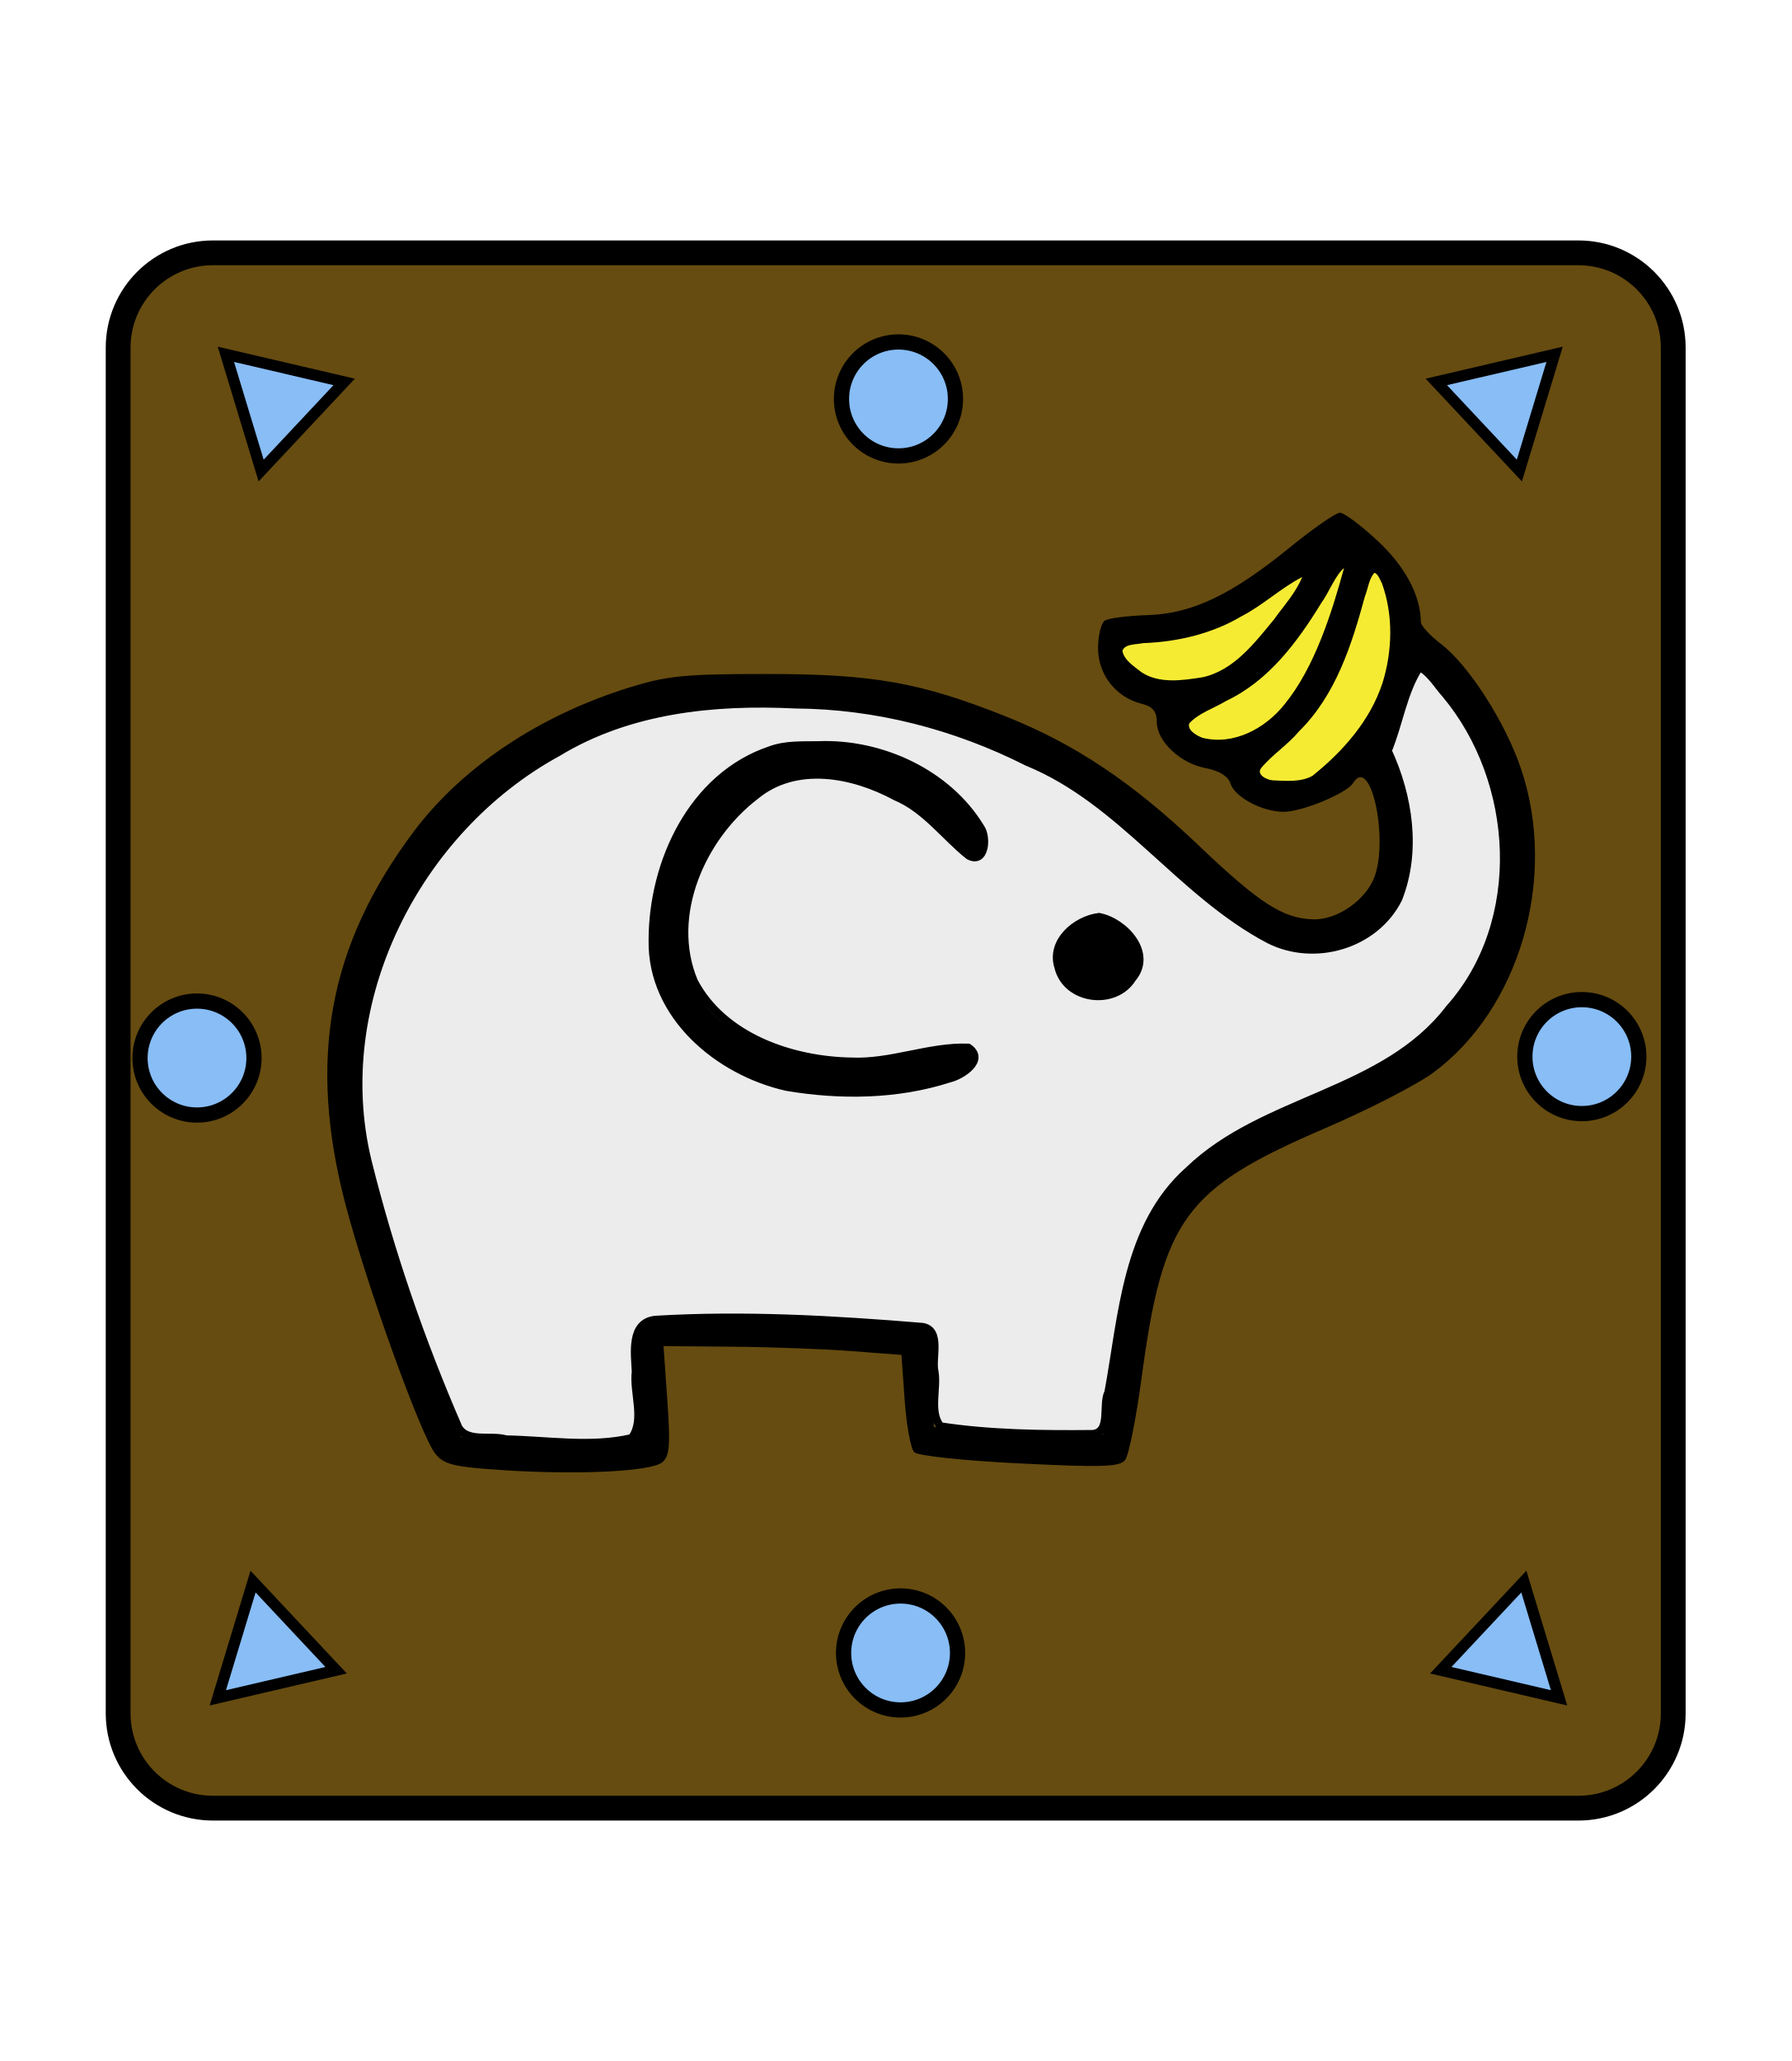
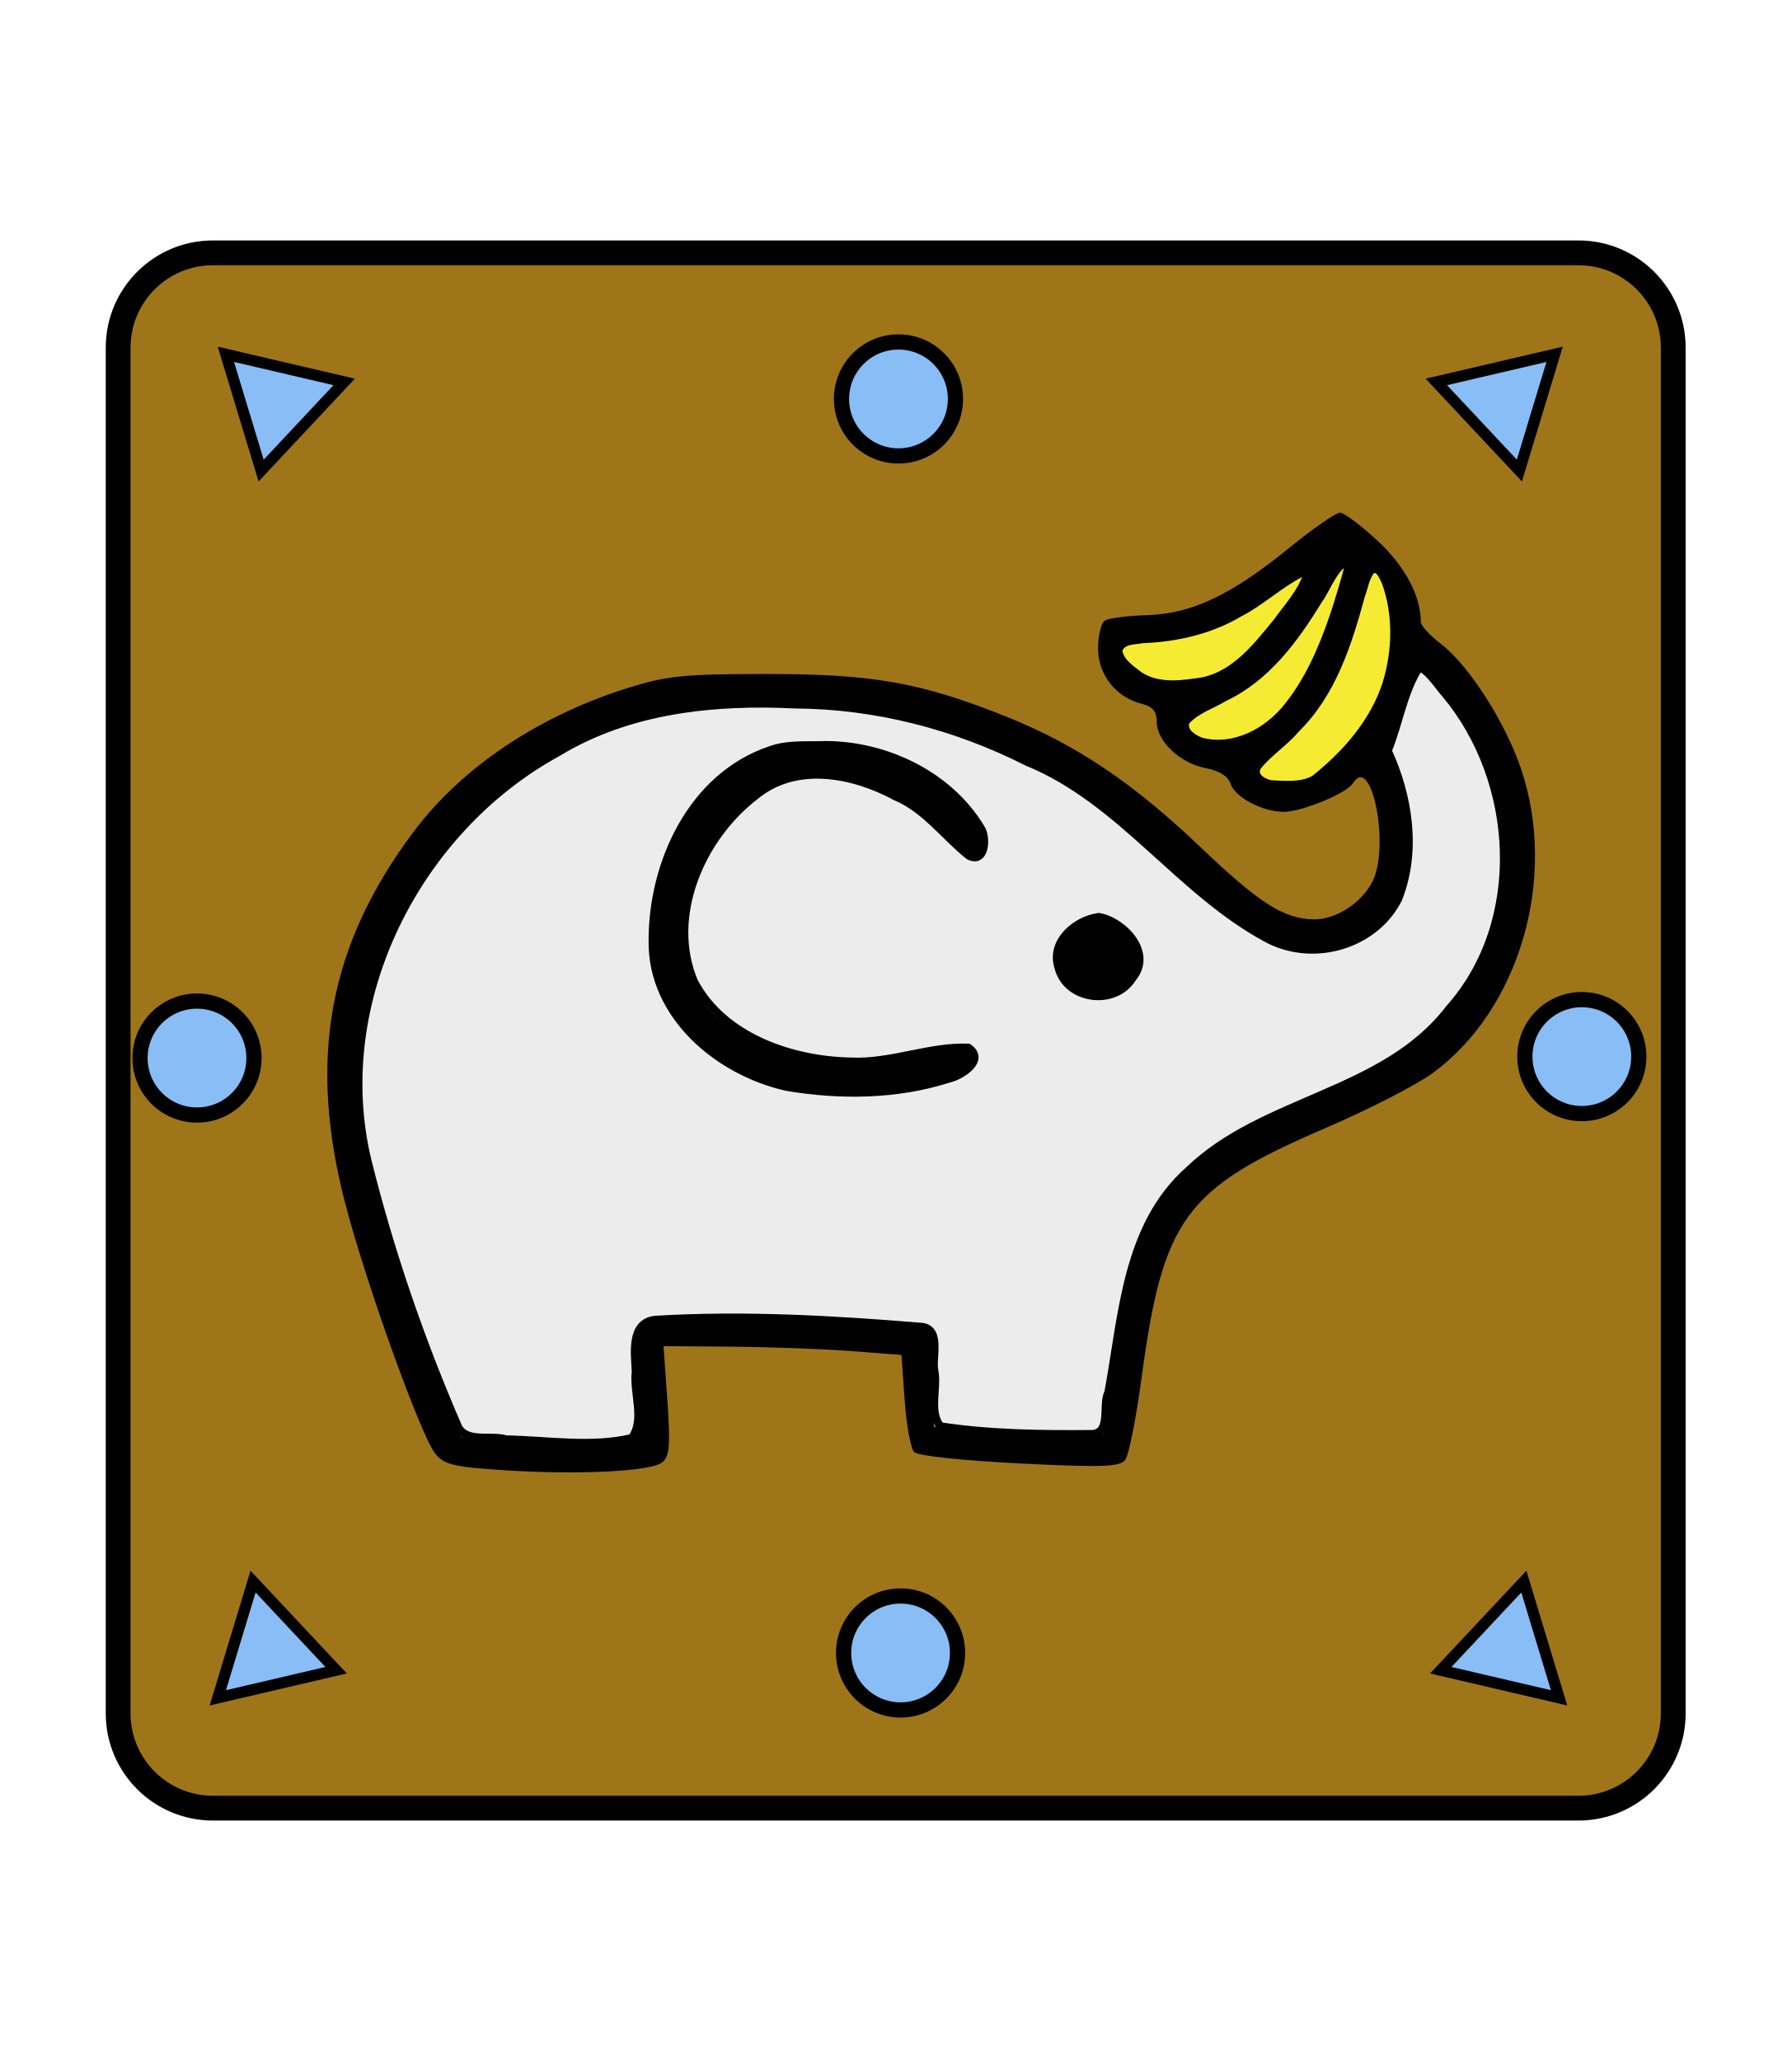
<svg xmlns="http://www.w3.org/2000/svg" id="svg4905" version="1.1" height="60" width="52.157">
  <defs id="defs4909" />
  <filter id="drop-shadow">
    <feGaussianBlur id="feGaussianBlur4880" stdDeviation="2" result="blur" in="SourceAlpha" />
    <feOffset id="feOffset4882" dy="2" dx="2" result="offsetBlur" />
    <feBlend id="feBlend4884" mode="normal" in2="offsetBlur" in="SourceGraphic" />
  </filter>
-   <rect ry="2.759" y="7.361" x="3.44" height="45.278" width="45.278" id="rect5497-3" style="opacity:1;fill:#664c10;fill-opacity:1;stroke:#000000;stroke-width:0.722;stroke-linecap:square;stroke-linejoin:miter;stroke-miterlimit:4;stroke-dasharray:none;stroke-opacity:1;paint-order:fill markers stroke" />
+   <rect ry="2.759" y="7.361" x="3.44" height="45.278" width="45.278" id="rect5497-3" style="opacity:1;fill:#9e7519;fill-opacity:1;stroke:#000000;stroke-width:0.722;stroke-linecap:square;stroke-linejoin:miter;stroke-miterlimit:4;stroke-dasharray:none;stroke-opacity:1;paint-order:fill markers stroke" />
  <path transform="matrix(0.9496239,-0.8901212,0.8901212,0.9496239,-168.7217,-268.8962)" d="m -29.108,270.302 0,-2.717 2.353,1.359 z" id="path10754-6-8" style="display:inline;opacity:1;fill:#88bdf6;fill-opacity:1;stroke:#000000;stroke-width:0.25;stroke-linecap:square;stroke-linejoin:miter;stroke-miterlimit:4;stroke-dasharray:none;stroke-opacity:1;paint-order:fill markers stroke" />
  <path transform="matrix(-0.9496239,-0.8901212,-0.8901212,0.9496239,220.5626,-268.8962)" d="m -29.108,270.302 0,-2.717 2.353,1.359 z" id="path10754-6-0" style="display:inline;opacity:1;fill:#88bdf6;fill-opacity:1;stroke:#000000;stroke-width:0.25;stroke-linecap:square;stroke-linejoin:miter;stroke-miterlimit:4;stroke-dasharray:none;stroke-opacity:1;paint-order:fill markers stroke" />
  <path transform="matrix(-0.949624,0.8901212,-0.8901212,-0.949624,220.3277,328.6384)" d="m -29.108,270.302 0,-2.717 2.353,1.359 z" id="path10754-6-0-6" style="display:inline;opacity:1;fill:#88bdf6;fill-opacity:1;stroke:#000000;stroke-width:0.25;stroke-linecap:square;stroke-linejoin:miter;stroke-miterlimit:4;stroke-dasharray:none;stroke-opacity:1;paint-order:fill markers stroke" />
  <path transform="matrix(0.9496239,0.8901212,0.8901212,-0.9496239,-168.5916,328.6384)" d="m -29.108,270.302 0,-2.717 2.353,1.359 z" id="path10754-6-3" style="display:inline;opacity:1;fill:#88bdf6;fill-opacity:1;stroke:#000000;stroke-width:0.25;stroke-linecap:square;stroke-linejoin:miter;stroke-miterlimit:4;stroke-dasharray:none;stroke-opacity:1;paint-order:fill markers stroke" />
  <g transform="matrix(0.6458513,0,0,0.6458513,96.10288,-154.4267)" id="g17211">
    <path style="fill:#000000;stroke-width:0.265" d="m -126.111,305.373 c -2.228,-0.144 -2.67,-0.25 -3.063,-0.737 -0.642,-0.794 -3.074,-7.534 -4.039,-11.195 -1.731,-6.563 -0.789,-11.725 3.079,-16.87 2.173,-2.891 5.634,-5.205 9.67,-6.465 1.733,-0.541 2.52,-0.62 6.218,-0.62 4.814,0 6.942,0.378 10.804,1.919 3.123,1.246 5.71,2.98 8.71,5.838 2.705,2.577 3.773,3.264 5.131,3.303 0.994,0.028 2.168,-0.716 2.669,-1.693 0.805,-1.567 -0.028,-5.812 -0.873,-4.445 -0.28,0.453 -2.279,1.283 -3.105,1.29 -0.976,0.008 -2.224,-0.655 -2.425,-1.286 -0.101,-0.318 -0.51,-0.57 -1.107,-0.682 -1.154,-0.216 -2.21,-1.214 -2.21,-2.086 0,-0.473 -0.182,-0.691 -0.684,-0.817 -1.161,-0.291 -1.962,-1.313 -1.962,-2.504 0,-0.58 0.14,-1.141 0.311,-1.247 0.171,-0.106 1.036,-0.215 1.922,-0.244 2.012,-0.065 3.782,-0.909 6.428,-3.063 1.053,-0.857 2.065,-1.557 2.249,-1.554 0.184,0.003 0.948,0.575 1.698,1.273 1.236,1.15 1.937,2.468 1.943,3.652 7.94e-4,0.165 0.406,0.608 0.901,0.986 1.262,0.962 2.914,3.542 3.624,5.656 1.647,4.909 -0.073,10.818 -3.985,13.69 -0.726,0.533 -2.92,1.658 -4.876,2.499 -6.304,2.712 -7.29,4.058 -8.258,11.279 -0.243,1.81 -0.574,3.46 -0.736,3.666 -0.246,0.313 -1.033,0.338 -4.76,0.154 -2.525,-0.125 -4.588,-0.345 -4.749,-0.506 -0.156,-0.156 -0.35,-1.207 -0.43,-2.335 l -0.145,-2.05 -2.249,-0.172 c -1.237,-0.095 -3.65,-0.184 -5.363,-0.198 l -3.114,-0.026 0.172,2.452 c 0.142,2.014 0.101,2.512 -0.227,2.784 -0.5,0.415 -3.754,0.576 -7.169,0.356 z m 5.598,-1.265 c 0.599,-0.16 0.608,-0.215 0.433,-2.461 -0.268,-3.422 -0.486,-3.311 6.092,-3.098 2.914,0.094 5.745,0.247 6.291,0.339 l 0.992,0.168 v 2.181 2.181 l 0.827,0.165 c 0.455,0.091 2.174,0.165 3.82,0.165 h 2.993 l 0.167,-1.257 c 0.792,-5.95 1.46,-8.13 3.045,-9.931 1.331,-1.512 2.956,-2.542 5.948,-3.772 3.529,-1.45 4.321,-1.902 5.835,-3.334 2.421,-2.289 3.622,-6.055 3.027,-9.486 -0.374,-2.157 -1.044,-3.689 -2.397,-5.48 -1.009,-1.337 -1.57,-1.735 -1.57,-1.116 0,0.157 -0.299,1.034 -0.665,1.948 l -0.665,1.662 0.527,1.161 c 0.735,1.621 0.729,4.284 -0.012,5.501 -1.174,1.926 -3.024,2.659 -5.12,2.029 -1.508,-0.454 -2.45,-1.155 -5.802,-4.322 -2.239,-2.115 -3.028,-2.669 -5.556,-3.903 -4.266,-2.082 -6.718,-2.629 -11.81,-2.636 -3.819,-0.005 -4.262,0.048 -6.444,0.763 -4.425,1.45 -8.069,4.508 -10.153,8.52 -2.062,3.971 -2.504,7.632 -1.447,12.011 0.588,2.436 2.87,9.147 3.663,10.771 l 0.49,1.003 2.381,0.148 c 3.86,0.241 4.466,0.25 5.11,0.077 z m 6.663,-16.198 c -4.516,-1.446 -6.318,-4.585 -5.18,-9.027 1.394,-5.442 5.934,-7.631 11.081,-5.343 2.053,0.913 3.888,2.95 3.52,3.909 -0.253,0.659 -0.865,0.4 -1.569,-0.663 -0.484,-0.732 -1.175,-1.271 -2.35,-1.835 -2.04,-0.979 -3.509,-1.227 -4.957,-0.837 -3.027,0.815 -5.381,5.247 -4.508,8.487 0.469,1.741 1.152,2.514 3.046,3.446 2.146,1.057 4.482,1.275 7.087,0.664 2.491,-0.585 2.884,-0.561 2.78,0.17 -0.182,1.273 -6.072,1.951 -8.949,1.03 z m 13.843,-4.008 c -0.656,-0.261 -1.142,-1.032 -1.142,-1.811 0,-0.62 1.175,-1.624 1.9,-1.624 0.656,0 1.804,1.153 1.804,1.811 0,1.146 -1.452,2.067 -2.562,1.625 z m 11.676,-10.91 c 1.537,-1.596 2.267,-3.34 2.265,-5.412 -0.001,-1.329 -0.414,-2.724 -0.805,-2.724 -0.104,0 -0.387,0.786 -0.629,1.746 -0.777,3.093 -1.919,4.949 -4.1,6.663 -0.85,0.668 -0.515,1.116 0.836,1.116 0.973,0 1.241,-0.153 2.432,-1.389 z m -3.717,-1.011 c 1.259,-0.743 2.419,-2.579 3.208,-5.075 0.361,-1.142 0.656,-2.16 0.655,-2.262 -2.65e-4,-0.102 -0.426,0.52 -0.945,1.381 -1.605,2.662 -2.693,3.792 -4.509,4.686 -1.777,0.875 -1.882,0.989 -1.372,1.5 0.489,0.489 1.933,0.377 2.962,-0.23 z m -0.954,-3.076 c 0.936,-0.753 2.966,-3.371 2.966,-3.825 0,-0.118 -0.625,0.26 -1.389,0.841 -1.737,1.321 -3.795,2.111 -5.5,2.111 -1.417,0 -1.701,0.373 -0.85,1.115 0.712,0.62 1.151,0.731 2.524,0.636 0.925,-0.064 1.532,-0.301 2.249,-0.877 z" id="path17194" />
    <path style="opacity:1;fill:#ececec;fill-opacity:1;stroke:#000000;stroke-width:1.35;stroke-linecap:square;stroke-linejoin:miter;stroke-miterlimit:4;stroke-dasharray:none;stroke-opacity:1;paint-order:fill markers stroke" d="m -126.334,6.894 c -2.725,4.144 -3.474,9.657 -5.372,14.229 3.585,7.753 5,17.118 1.784,25.233 -3.941,7.851 -14.217,10.872 -22.003,6.938 -15.19,-7.98 -25.044,-23.656 -41.182,-30.251 -12.259,-6.199 -25.768,-9.703 -39.525,-9.796 -13.895,-0.687 -28.361,0.782 -40.49,8.157 -24.082,13.136 -38.976,42.491 -32.419,69.594 3.86,15.51 9.106,30.734 15.474,45.388 1.516,2.666 5.618,1.27 8.108,2.045 7.088,0.128 14.486,1.41 21.431,-0.222 2.304,-3.1 0.232,-7.723 0.678,-11.313 -0.129,-3.066 -0.991,-8.421 3.389,-8.843 15.116,-0.905 30.381,-0.029 45.451,1.214 3.325,0.53 1.529,5.335 2.075,7.621 0.515,2.941 -0.978,6.824 1,9.316 8.512,1.299 17.324,1.39 25.954,1.31 3.187,-0.313 1.573,-5.026 2.659,-7.086 2.423,-13.09 3.025,-28.368 13.716,-37.831 12.799,-12.337 33.273,-13.022 44.374,-27.527 13.221,-14.794 11.782,-38.794 -0.654,-53.629 -1.244,-1.347 -2.692,-3.846 -4.448,-4.547 z M -228.747,20.165 c 10.687,-0.422 22.028,4.765 27.653,14.053 1.159,1.592 0.822,6.269 -1.998,4.781 -4.171,-3.321 -7.378,-7.941 -12.483,-10.082 -7.249,-3.925 -17.007,-5.835 -23.899,-0.116 -9.181,7.031 -15.141,20.431 -10.449,31.627 4.99,9.489 16.647,13.461 26.807,13.634 6.752,0.312 13.295,-2.621 19.934,-2.37 3.024,2.07 -1.107,4.789 -3.252,5.278 -8.85,2.858 -18.584,2.965 -27.681,1.423 -11.65,-2.606 -23.056,-12.147 -22.866,-24.936 -0.015,-13.276 6.744,-27.98 20.1,-32.455 2.597,-0.956 5.416,-0.789 8.133,-0.836 z m 47.836,29.265 c 4.351,0.83 9.25,6.218 5.678,10.453 -2.977,4.806 -11.256,3.782 -12.613,-1.918 -1.378,-4.332 2.988,-8.05 6.935,-8.535 z" id="path17198" transform="matrix(0.2645833,0,0,0.2645833,-51.38914,267.3577)" />
    <path style="opacity:1;fill:#f6eb33;fill-opacity:1;stroke:#000000;stroke-width:0.477;stroke-linecap:square;stroke-linejoin:miter;stroke-miterlimit:4;stroke-dasharray:none;stroke-opacity:1;paint-order:fill markers stroke" d="m -134.052,-9.455 c -1.092,1.043 -1.217,2.828 -1.779,4.199 -2.228,8.217 -4.948,16.787 -11.187,22.919 -1.941,2.329 -4.593,3.972 -6.499,6.32 -0.914,1.356 1.108,2.368 2.227,2.419 2.27,0.091 4.824,0.35 6.873,-0.805 5.253,-4.197 9.925,-9.488 12.047,-15.979 1.705,-5.515 1.866,-11.685 -0.125,-17.144 -0.38,-0.664 -0.696,-1.793 -1.557,-1.929 z" id="path17200" transform="matrix(0.2645833,0,0,0.2645833,-51.38914,267.3577)" />
    <path style="opacity:1;fill:#f6eb33;fill-opacity:1;stroke:#000000;stroke-width:0.477;stroke-linecap:square;stroke-linejoin:miter;stroke-miterlimit:4;stroke-dasharray:none;stroke-opacity:1;paint-order:fill markers stroke" d="m -139.282,-10.215 c -1.508,1.169 -2.771,4.454 -3.913,5.967 -4.054,6.633 -8.943,13.267 -16.17,16.67 -2.111,1.295 -4.699,2.049 -6.385,3.923 -0.461,1.401 1.281,2.367 2.379,2.796 5.436,1.387 10.983,-1.62 14.298,-5.83 5.125,-6.302 8.036,-15.56 10.144,-23.259 0.005,-0.178 -0.192,-0.295 -0.353,-0.267 z" id="path17202" transform="matrix(0.2645833,0,0,0.2645833,-51.38914,267.3577)" />
    <path style="opacity:1;fill:#f6eb33;fill-opacity:1;stroke:#000000;stroke-width:0.477;stroke-linecap:square;stroke-linejoin:miter;stroke-miterlimit:4;stroke-dasharray:none;stroke-opacity:1;paint-order:fill markers stroke" d="m -146.376,-8.698 c -3.655,1.874 -6.7,4.804 -10.368,6.699 -5.05,2.995 -10.889,4.342 -16.713,4.551 -1.209,0.27 -3.282,0.068 -3.715,1.549 0.304,1.76 2.11,2.84 3.414,3.876 3.118,2.015 7.081,1.403 10.542,0.858 5.419,-1.186 8.993,-5.908 12.33,-9.965 1.686,-2.355 3.756,-4.584 4.83,-7.293 0.005,-0.17 -0.151,-0.307 -0.32,-0.274 z" id="path17204" transform="matrix(0.2645833,0,0,0.2645833,-51.38914,267.3577)" />
  </g>
  <circle r="1.659" cy="30.802" cx="5.736" id="path5973-1-7" style="opacity:1;fill:#88bdf6;fill-opacity:1;stroke:#000000;stroke-width:0.443;stroke-linecap:square;stroke-linejoin:miter;stroke-miterlimit:4;stroke-dasharray:none;stroke-opacity:1;paint-order:fill markers stroke" />
  <circle r="1.659" cy="30.76" cx="46.057" id="path5973-1-7-7" style="display:inline;opacity:1;fill:#88bdf6;fill-opacity:1;stroke:#000000;stroke-width:0.443;stroke-linecap:square;stroke-linejoin:miter;stroke-miterlimit:4;stroke-dasharray:none;stroke-opacity:1;paint-order:fill markers stroke" />
  <circle r="1.659" cy="11.614" cx="26.16" id="path5973-1-7-6-56" style="display:inline;opacity:1;fill:#88bdf6;fill-opacity:1;stroke:#000000;stroke-width:0.443;stroke-linecap:square;stroke-linejoin:miter;stroke-miterlimit:4;stroke-dasharray:none;stroke-opacity:1;paint-order:fill markers stroke" />
  <circle r="1.659" cy="48.121" cx="26.221" id="path5973-1-7-6-5" style="display:inline;opacity:1;fill:#88bdf6;fill-opacity:1;stroke:#000000;stroke-width:0.443;stroke-linecap:square;stroke-linejoin:miter;stroke-miterlimit:4;stroke-dasharray:none;stroke-opacity:1;paint-order:fill markers stroke" />
</svg>
